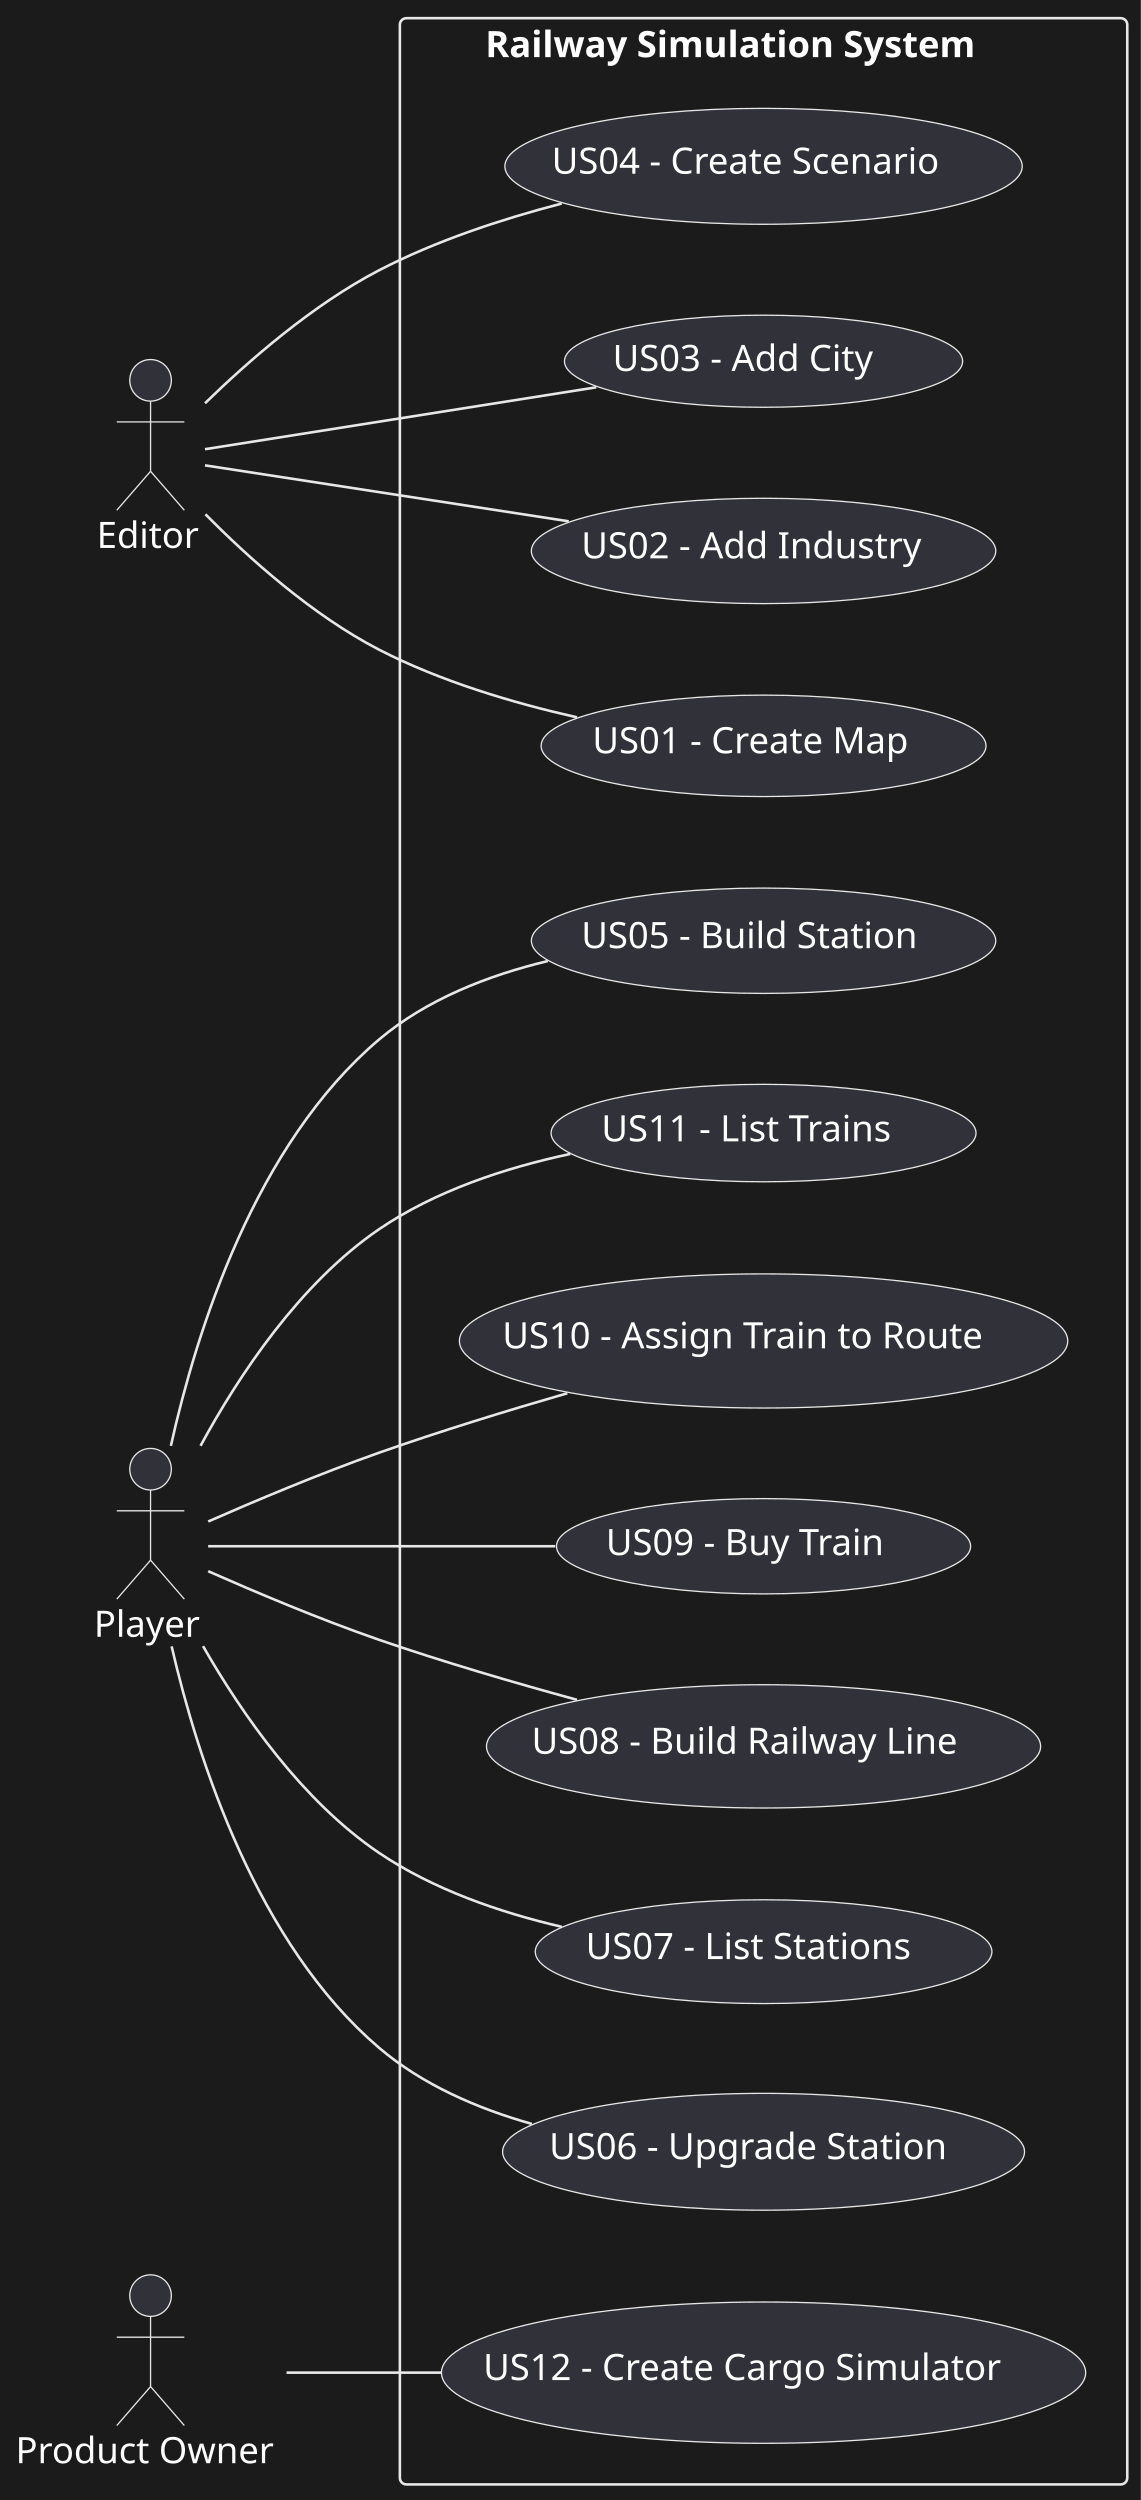
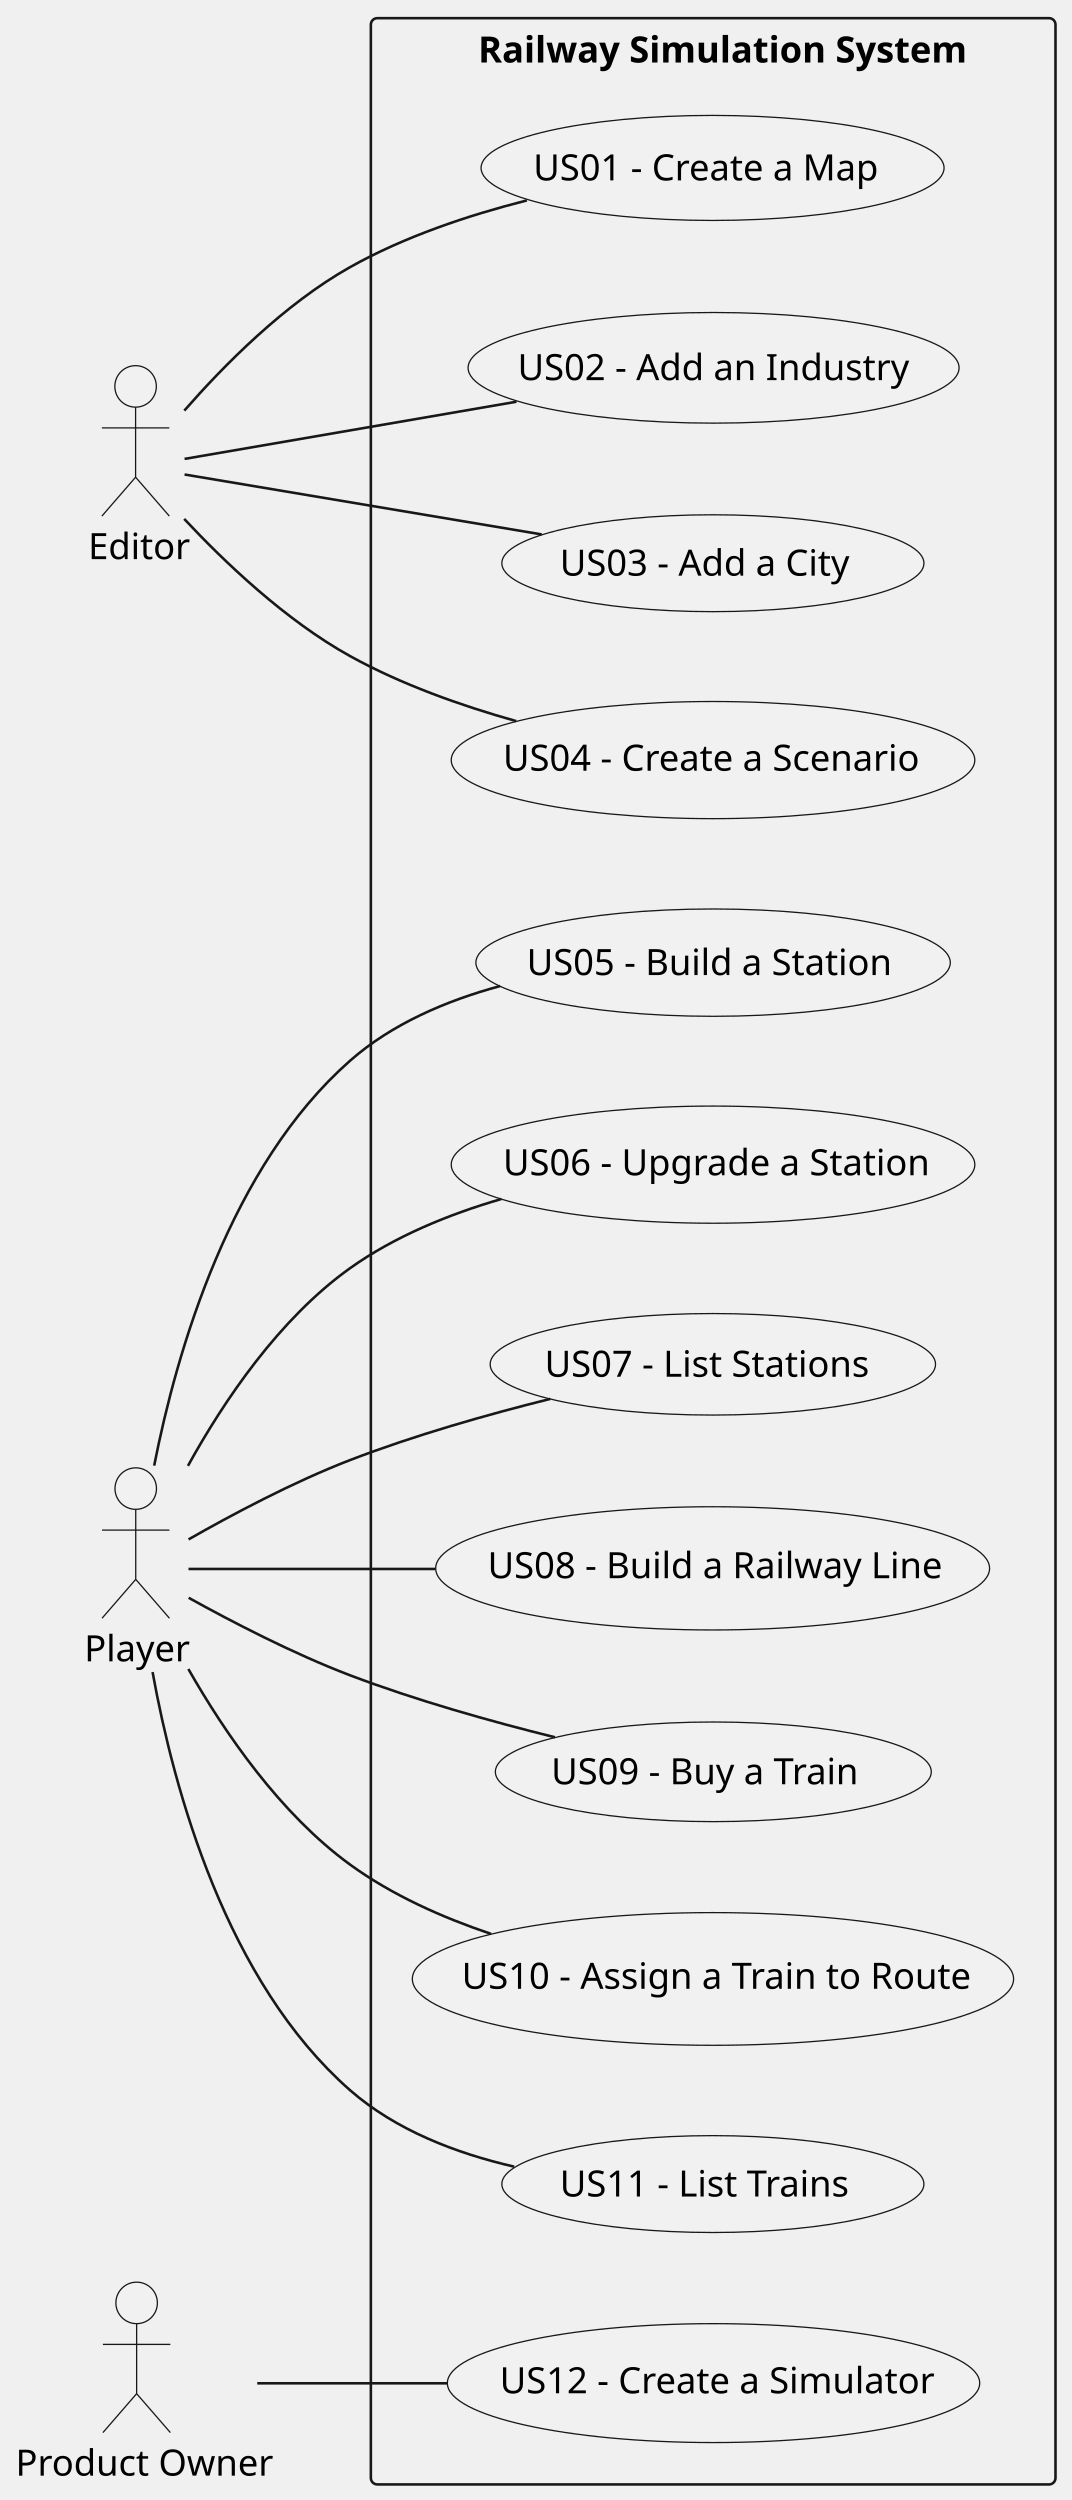
- <svg xmlns="http://www.w3.org/2000/svg" contentStyleType="text/css" data-diagram-type="DESCRIPTION" height="962px" preserveAspectRatio="none" style="width:439px;height:962px;background:#1B1B1B;" version="1.1" viewBox="0 0 439 962" width="439px" zoomAndPan="magnify">
+ <svg xmlns="http://www.w3.org/2000/svg" contentStyleType="text/css" height="964px" preserveAspectRatio="none" style="width:413px;height:964px;background:#FFFFFF;" version="1.1" viewBox="0 0 413 964" width="413px" zoomAndPan="magnify">
  <defs />
  <g>
-     <rect fill="#1B1B1B" height="962" style="stroke:none;stroke-width:1;" width="439" x="0" y="0" />
-     <g class="cluster" data-entity="Railway Simulation System" data-source-line="6" data-uid="ent0005" id="cluster_Railway Simulation System">
-       <rect fill="none" height="949" rx="2.5" ry="2.5" style="stroke:#E7E7E7;stroke-width:1;" width="279.9" x="153.87" y="7" />
-       <text fill="#FFFFFF" font-family="sans-serif" font-size="14" font-weight="bold" lengthAdjust="spacing" textLength="214.156" x="186.742" y="21.995">Railway Simulation System</text>
+     <g id="cluster_Railway Simulation System">
+       <rect fill="none" height="951" rx="2.5" ry="2.5" style="stroke:#181818;stroke-width:1.0;" width="264" x="143" y="7" />
+       <text fill="#000000" font-family="sans-serif" font-size="14" font-weight="bold" lengthAdjust="spacing" textLength="181.282" x="184.359" y="24.107">Railway Simulation System</text>
    </g>
-     <g class="entity" data-entity="US01 - Create Map" data-source-line="8" data-uid="ent0006" id="entity_US01 - Create Map">
-       <ellipse cx="293.817" cy="287.001" fill="#313139" rx="85.607" ry="19.521" style="stroke:#E7E7E7;stroke-width:0.5;" />
-       <text fill="#FFFFFF" font-family="sans-serif" font-size="14" lengthAdjust="spacing" textLength="131.722" x="227.956" y="289.848">US01 - Create Map</text>
+     <g id="elem_US01 - Create a Map">
+       <ellipse cx="274.765" cy="64.753" fill="#F1F1F1" rx="89.265" ry="20.253" style="stroke:#181818;stroke-width:0.5;" />
+       <text fill="#000000" font-family="sans-serif" font-size="14" lengthAdjust="spacing" textLength="132.282" x="205.624" y="69.557">US01 - Create a Map</text>
    </g>
-     <g class="entity" data-entity="US02 - Add Industry" data-source-line="9" data-uid="ent0008" id="entity_US02 - Add Industry">
-       <ellipse cx="293.818" cy="212.002" fill="#313139" rx="89.358" ry="20.272" style="stroke:#E7E7E7;stroke-width:0.5;" />
-       <text fill="#FFFFFF" font-family="sans-serif" font-size="14" lengthAdjust="spacing" textLength="140.287" x="223.675" y="214.848">US02 - Add Industry</text>
+     <g id="elem_US02 - Add an Industry">
+       <ellipse cx="275.158" cy="141.832" fill="#F1F1F1" rx="94.658" ry="21.332" style="stroke:#181818;stroke-width:0.5;" />
+       <text fill="#000000" font-family="sans-serif" font-size="14" lengthAdjust="spacing" textLength="145.523" x="199.582" y="146.581">US02 - Add an Industry</text>
    </g>
-     <g class="entity" data-entity="US03 - Add City" data-source-line="10" data-uid="ent0010" id="entity_US03 - Add City">
-       <ellipse cx="293.817" cy="139.003" fill="#313139" rx="76.617" ry="17.723" style="stroke:#E7E7E7;stroke-width:0.5;" />
-       <text fill="#FFFFFF" font-family="sans-serif" font-size="14" lengthAdjust="spacing" textLength="110.141" x="235.746" y="142.751">US03 - Add City</text>
+     <g id="elem_US03 - Add a City">
+       <ellipse cx="274.89" cy="217.178" fill="#F1F1F1" rx="81.39" ry="18.678" style="stroke:#181818;stroke-width:0.5;" />
+       <text fill="#000000" font-family="sans-serif" font-size="14" lengthAdjust="spacing" textLength="112.048" x="215.866" y="221.982">US03 - Add a City</text>
    </g>
-     <g class="entity" data-entity="US04 - Create Scenario" data-source-line="11" data-uid="ent0012" id="entity_US04 - Create Scenario">
-       <ellipse cx="293.817" cy="63.997" fill="#313139" rx="99.537" ry="22.307" style="stroke:#E7E7E7;stroke-width:0.5;" />
-       <text fill="#FFFFFF" font-family="sans-serif" font-size="14" lengthAdjust="spacing" textLength="163.037" x="212.299" y="66.844">US04 - Create Scenario</text>
+     <g id="elem_US04 - Create a Scenario">
+       <ellipse cx="274.94" cy="293.088" fill="#F1F1F1" rx="100.94" ry="22.588" style="stroke:#181818;stroke-width:0.5;" />
+       <text fill="#000000" font-family="sans-serif" font-size="14" lengthAdjust="spacing" textLength="160.303" x="193.957" y="297.193">US04 - Create a Scenario</text>
    </g>
-     <g class="entity" data-entity="US05 - Build Station" data-source-line="13" data-uid="ent0014" id="entity_US05 - Build Station">
-       <ellipse cx="293.819" cy="362" fill="#313139" rx="89.349" ry="20.27" style="stroke:#E7E7E7;stroke-width:0.5;" />
-       <text fill="#FFFFFF" font-family="sans-serif" font-size="14" lengthAdjust="spacing" textLength="140.267" x="223.686" y="364.846">US05 - Build Station</text>
+     <g id="elem_US05 - Build a Station">
+       <ellipse cx="274.969" cy="371.194" fill="#F1F1F1" rx="91.469" ry="20.694" style="stroke:#181818;stroke-width:0.5;" />
+       <text fill="#000000" font-family="sans-serif" font-size="14" lengthAdjust="spacing" textLength="137.744" x="203.097" y="375.998">US05 - Build a Station</text>
    </g>
-     <g class="entity" data-entity="US06 - Upgrade Station" data-source-line="14" data-uid="ent0016" id="entity_US06 - Upgrade Station">
-       <ellipse cx="293.818" cy="828.004" fill="#313139" rx="100.418" ry="22.484" style="stroke:#E7E7E7;stroke-width:0.5;" />
-       <text fill="#FFFFFF" font-family="sans-serif" font-size="14" lengthAdjust="spacing" textLength="164.978" x="211.329" y="830.85">US06 - Upgrade Station</text>
+     <g id="elem_US06 - Upgrade a Station">
+       <ellipse cx="274.946" cy="449.089" fill="#F1F1F1" rx="100.946" ry="22.589" style="stroke:#181818;stroke-width:0.5;" />
+       <text fill="#000000" font-family="sans-serif" font-size="14" lengthAdjust="spacing" textLength="160.316" x="193.958" y="453.193">US06 - Upgrade a Station</text>
    </g>
-     <g class="entity" data-entity="US07 - List Stations" data-source-line="15" data-uid="ent0018" id="entity_US07 - List Stations">
-       <ellipse cx="293.824" cy="751.003" fill="#313139" rx="87.864" ry="19.973" style="stroke:#E7E7E7;stroke-width:0.5;" />
-       <text fill="#FFFFFF" font-family="sans-serif" font-size="14" lengthAdjust="spacing" textLength="136.89" x="225.38" y="753.85">US07 - List Stations</text>
+     <g id="elem_US07 - List Stations">
+       <ellipse cx="274.875" cy="526.075" fill="#F1F1F1" rx="85.875" ry="19.575" style="stroke:#181818;stroke-width:0.5;" />
+       <text fill="#000000" font-family="sans-serif" font-size="14" lengthAdjust="spacing" textLength="123.724" x="210.013" y="530.879">US07 - List Stations</text>
    </g>
-     <g class="entity" data-entity="US08 - Build Railway Line" data-source-line="16" data-uid="ent0020" id="entity_US08 - Build Railway Line">
-       <ellipse cx="293.817" cy="672.001" fill="#313139" rx="106.607" ry="23.721" style="stroke:#E7E7E7;stroke-width:0.5;" />
-       <text fill="#FFFFFF" font-family="sans-serif" font-size="14" lengthAdjust="spacing" textLength="178.52" x="204.557" y="674.848">US08 - Build Railway Line</text>
+     <g id="elem_US08 - Build a Railway Line">
+       <ellipse cx="274.791" cy="604.758" fill="#F1F1F1" rx="106.791" ry="23.758" style="stroke:#181818;stroke-width:0.5;" />
+       <text fill="#000000" font-family="sans-serif" font-size="14" lengthAdjust="spacing" textLength="173.53" x="188.026" y="608.555">US08 - Build a Railway Line</text>
    </g>
-     <g class="entity" data-entity="US09 - Buy Train" data-source-line="17" data-uid="ent0022" id="entity_US09 - Buy Train">
-       <ellipse cx="293.816" cy="594.997" fill="#313139" rx="79.686" ry="18.337" style="stroke:#E7E7E7;stroke-width:0.5;" />
-       <text fill="#FFFFFF" font-family="sans-serif" font-size="14" lengthAdjust="spacing" textLength="117.763" x="233.149" y="598.413">US09 - Buy Train</text>
+     <g id="elem_US09 - Buy a Train">
+       <ellipse cx="275.058" cy="683.212" fill="#F1F1F1" rx="84.058" ry="19.212" style="stroke:#181818;stroke-width:0.5;" />
+       <text fill="#000000" font-family="sans-serif" font-size="14" lengthAdjust="spacing" textLength="119.048" x="212.534" y="688.015">US09 - Buy a Train</text>
    </g>
-     <g class="entity" data-entity="US10 - Assign Train to Route" data-source-line="18" data-uid="ent0024" id="entity_US10 - Assign Train to Route">
-       <ellipse cx="293.825" cy="515.999" fill="#313139" rx="117.045" ry="25.809" style="stroke:#E7E7E7;stroke-width:0.5;" />
-       <text fill="#FFFFFF" font-family="sans-serif" font-size="14" lengthAdjust="spacing" textLength="201.038" x="193.306" y="518.846">US10 - Assign Train to Route</text>
+     <g id="elem_US10 - Assign a Train to Route">
+       <ellipse cx="274.921" cy="763.084" fill="#F1F1F1" rx="115.921" ry="25.584" style="stroke:#181818;stroke-width:0.5;" />
+       <text fill="#000000" font-family="sans-serif" font-size="14" lengthAdjust="spacing" textLength="193.758" x="178.042" y="766.881">US10 - Assign a Train to Route</text>
    </g>
-     <g class="entity" data-entity="US11 - List Trains" data-source-line="19" data-uid="ent0026" id="entity_US11 - List Trains">
-       <ellipse cx="293.817" cy="436.003" fill="#313139" rx="81.767" ry="18.753" style="stroke:#E7E7E7;stroke-width:0.5;" />
-       <text fill="#FFFFFF" font-family="sans-serif" font-size="14" lengthAdjust="spacing" textLength="122.767" x="231.414" y="439.188">US11 - List Trains</text>
+     <g id="elem_US11 - List Trains">
+       <ellipse cx="274.885" cy="842.177" fill="#F1F1F1" rx="81.385" ry="18.677" style="stroke:#181818;stroke-width:0.5;" />
+       <text fill="#000000" font-family="sans-serif" font-size="14" lengthAdjust="spacing" textLength="112.034" x="215.868" y="846.981">US11 - List Trains</text>
    </g>
-     <g class="entity" data-entity="US12 - Create Cargo Simulator" data-source-line="21" data-uid="ent0028" id="entity_US12 - Create Cargo Simulator">
-       <ellipse cx="293.817" cy="912.999" fill="#313139" rx="123.947" ry="27.189" style="stroke:#E7E7E7;stroke-width:0.5;" />
-       <text fill="#FFFFFF" font-family="sans-serif" font-size="14" lengthAdjust="spacing" textLength="215.756" x="185.939" y="915.846">US12 - Create Cargo Simulator</text>
+     <g id="elem_US12 - Create a Simulator">
+       <ellipse cx="275.137" cy="918.927" fill="#F1F1F1" rx="102.637" ry="22.927" style="stroke:#181818;stroke-width:0.5;" />
+       <text fill="#000000" font-family="sans-serif" font-size="14" lengthAdjust="spacing" textLength="164.179" x="192.694" y="922.858">US12 - Create a Simulator</text>
    </g>
-     <g class="entity" data-entity="Editor" data-source-line="2" data-uid="ent0002" id="entity_Editor">
-       <ellipse cx="57.936" cy="146.35" fill="#313139" rx="8" ry="8" style="stroke:#E7E7E7;stroke-width:0.5;" />
-       <path d="M57.936,154.35 L57.936,181.35 M44.936,162.35 L70.936,162.35 M57.936,181.35 L44.936,196.35 M57.936,181.35 L70.936,196.35" fill="none" style="stroke:#E7E7E7;stroke-width:0.5;" />
-       <text fill="#FFFFFF" font-family="sans-serif" font-size="14" lengthAdjust="spacing" textLength="41.433" x="37.22" y="210.845">Editor</text>
+     <g id="elem_Editor">
+       <ellipse cx="52.286" cy="149" fill="#F1F1F1" rx="8" ry="8" style="stroke:#181818;stroke-width:0.5;" />
+       <path d="M52.286,157 L52.286,184 M39.286,165 L65.286,165 M52.286,184 L39.286,199 M52.286,184 L65.286,199 " fill="none" style="stroke:#181818;stroke-width:0.5;" />
+       <text fill="#000000" font-family="sans-serif" font-size="14" lengthAdjust="spacing" textLength="36.572" x="34" y="215.607">Editor</text>
    </g>
-     <g class="entity" data-entity="Player" data-source-line="3" data-uid="ent0003" id="entity_Player">
-       <ellipse cx="57.933" cy="565.35" fill="#313139" rx="8" ry="8" style="stroke:#E7E7E7;stroke-width:0.5;" />
-       <path d="M57.933,573.35 L57.933,600.35 M44.933,581.35 L70.933,581.35 M57.933,600.35 L44.933,615.35 M57.933,600.35 L70.933,615.35" fill="none" style="stroke:#E7E7E7;stroke-width:0.5;" />
-       <text fill="#FFFFFF" font-family="sans-serif" font-size="14" lengthAdjust="spacing" textLength="43.565" x="36.15" y="629.845">Player</text>
+     <g id="elem_Player">
+       <ellipse cx="52.341" cy="574" fill="#F1F1F1" rx="8" ry="8" style="stroke:#181818;stroke-width:0.5;" />
+       <path d="M52.341,582 L52.341,609 M39.341,590 L65.341,590 M52.341,609 L39.341,624 M52.341,609 L65.341,624 " fill="none" style="stroke:#181818;stroke-width:0.5;" />
+       <text fill="#000000" font-family="sans-serif" font-size="14" lengthAdjust="spacing" textLength="39.683" x="32.5" y="640.607">Player</text>
    </g>
-     <g class="entity" data-entity="PO" data-source-line="4" data-uid="ent0004" id="entity_PO">
-       <ellipse cx="57.936" cy="883.35" fill="#313139" rx="8" ry="8" style="stroke:#E7E7E7;stroke-width:0.5;" />
-       <path d="M57.936,891.35 L57.936,918.35 M44.936,899.35 L70.936,899.35 M57.936,918.35 L44.936,933.35 M57.936,918.35 L70.936,933.35" fill="none" style="stroke:#E7E7E7;stroke-width:0.5;" />
-       <text fill="#FFFFFF" font-family="sans-serif" font-size="14" lengthAdjust="spacing" textLength="103.872" x="6" y="947.845">Product Owner</text>
+     <g id="elem_PO">
+       <ellipse cx="52.686" cy="888" fill="#F1F1F1" rx="8" ry="8" style="stroke:#181818;stroke-width:0.5;" />
+       <path d="M52.686,896 L52.686,923 M39.686,904 L65.686,904 M52.686,923 L39.686,938 M52.686,923 L65.686,938 " fill="none" style="stroke:#181818;stroke-width:0.5;" />
+       <text fill="#000000" font-family="sans-serif" font-size="14" lengthAdjust="spacing" textLength="93.372" x="6" y="954.607">Product Owner</text>
    </g>
-     <g class="link" data-entity-1="Editor" data-entity-2="US01 - Create Map" data-source-line="8" data-uid="lnk7" id="link_Editor_US01 - Create Map">
-       <path d="M79.05,197.9 C95.49,214.54 120.15,236.74 145.87,250 C169.37,262.11 197.07,270.42 222.04,276.04" fill="none" id="Editor-US01 - Create Map" style="stroke:#E7E7E7;stroke-width:1;" />
+     <g id="link_Editor_US01 - Create a Map">
+       <path d="M71.06,158.34 C86.25,140.96 109.71,117.21 135,103 C155.83,91.3 180.46,83.04 203.16,77.28 " fill="none" id="Editor-US01 - Create a Map" style="stroke:#181818;stroke-width:1.0;" />
    </g>
-     <g class="link" data-entity-1="Editor" data-entity-2="US02 - Add Industry" data-source-line="9" data-uid="lnk9" id="link_Editor_US02 - Add Industry">
-       <path d="M78.88,179.07 C109.59,183.8 170.02,193.1 218.85,200.61" fill="none" id="Editor-US02 - Add Industry" style="stroke:#E7E7E7;stroke-width:1;" />
+     <g id="link_Editor_US02 - Add an Industry">
+       <path d="M71.17,176.95 C98.71,172.21 153.46,162.77 199.14,154.9 " fill="none" id="Editor-US02 - Add an Industry" style="stroke:#181818;stroke-width:1.0;" />
    </g>
-     <g class="link" data-entity-1="Editor" data-entity-2="US03 - Add City" data-source-line="10" data-uid="lnk11" id="link_Editor_US03 - Add City">
-       <path d="M78.88,172.85 C111.85,167.63 179.1,156.99 229.44,149.03" fill="none" id="Editor-US03 - Add City" style="stroke:#E7E7E7;stroke-width:1;" />
+     <g id="link_Editor_US03 - Add a City">
+       <path d="M71.17,182.97 C100.71,187.92 161.52,198.13 208.89,206.08 " fill="none" id="Editor-US03 - Add a City" style="stroke:#181818;stroke-width:1.0;" />
    </g>
-     <g class="link" data-entity-1="Editor" data-entity-2="US04 - Create Scenario" data-source-line="11" data-uid="lnk13" id="link_Editor_US04 - Create Scenario">
-       <path d="M78.89,155.17 C95.43,139.04 120.3,117.27 145.87,104 C167.58,92.73 192.78,84.39 216.13,78.32" fill="none" id="Editor-US04 - Create Scenario" style="stroke:#E7E7E7;stroke-width:1;" />
+     <g id="link_Editor_US04 - Create a Scenario">
+       <path d="M71.02,200.09 C86.37,216.52 110.07,239.21 135,253 C154.67,263.88 177.57,272.04 199.05,278.06 " fill="none" id="Editor-US04 - Create a Scenario" style="stroke:#181818;stroke-width:1.0;" />
    </g>
-     <g class="link" data-entity-1="Player" data-entity-2="US05 - Build Station" data-source-line="13" data-uid="lnk15" id="link_Player_US05 - Build Station">
-       <path d="M65.75,556.37 C75.62,512.06 98.19,440.34 145.87,400 C164.08,384.6 187.78,375.33 210.81,369.8" fill="none" id="Player-US05 - Build Station" style="stroke:#E7E7E7;stroke-width:1;" />
+     <g id="link_Player_US05 - Build a Station">
+       <path d="M59.45,565.15 C68.2,520.68 88.8,449.66 135,409 C151.15,394.78 172.14,385.83 192.89,380.21 " fill="none" id="Player-US05 - Build a Station" style="stroke:#181818;stroke-width:1.0;" />
    </g>
-     <g class="link" data-entity-1="Player" data-entity-2="US06 - Upgrade Station" data-source-line="14" data-uid="lnk17" id="link_Player_US06 - Upgrade Station">
-       <path d="M66.05,633.53 C76.15,677.32 98.92,747.91 145.87,788 C162.46,802.16 183.62,811.35 204.68,817.3" fill="none" id="Player-US06 - Upgrade Station" style="stroke:#E7E7E7;stroke-width:1;" />
+     <g id="link_Player_US06 - Upgrade a Station">
+       <path d="M72.47,565.24 C86.44,539.95 107.74,508.43 135,489 C152.18,476.76 173.05,468.24 193.34,462.33 " fill="none" id="Player-US06 - Upgrade a Station" style="stroke:#181818;stroke-width:1.0;" />
    </g>
-     <g class="link" data-entity-1="Player" data-entity-2="US07 - List Stations" data-source-line="15" data-uid="lnk19" id="link_Player_US07 - List Stations">
-       <path d="M78.13,633.44 C93.13,659.63 116.36,693.05 145.87,713 C166.61,727.02 192.19,735.87 216.17,741.45" fill="none" id="Player-US07 - List Stations" style="stroke:#E7E7E7;stroke-width:1;" />
+     <g id="link_Player_US07 - List Stations">
+       <path d="M72.71,593.59 C88.89,584.36 112.87,571.53 135,563 C159.7,553.48 187.77,545.5 212.2,539.41 " fill="none" id="Player-US07 - List Stations" style="stroke:#181818;stroke-width:1.0;" />
    </g>
-     <g class="link" data-entity-1="Player" data-entity-2="US08 - Build Railway Line" data-source-line="16" data-uid="lnk21" id="link_Player_US08 - Build Railway Line">
-       <path d="M80.1,604.6 C97.53,612.31 123.02,623.11 145.87,631 C170.41,639.47 197.69,647.46 222.03,654.1" fill="none" id="Player-US08 - Build Railway Line" style="stroke:#E7E7E7;stroke-width:1;" />
+     <g id="link_Player_US08 - Build a Railway Line">
+       <path d="M72.68,605 C94.37,605 131.43,605 167.88,605 " fill="none" id="Player-US08 - Build a Railway Line" style="stroke:#181818;stroke-width:1.0;" />
    </g>
-     <g class="link" data-entity-1="Player" data-entity-2="US09 - Buy Train" data-source-line="17" data-uid="lnk23" id="link_Player_US09 - Buy Train">
-       <path d="M80.1,595 C110.07,595 166.47,595 213.67,595" fill="none" id="Player-US09 - Buy Train" style="stroke:#E7E7E7;stroke-width:1;" />
+     <g id="link_Player_US09 - Buy a Train">
+       <path d="M72.75,616.11 C88.95,625.1 112.94,637.62 135,646 C160.33,655.62 189.16,663.74 213.97,669.89 " fill="none" id="Player-US09 - Buy a Train" style="stroke:#181818;stroke-width:1.0;" />
    </g>
-     <g class="link" data-entity-1="Player" data-entity-2="US10 - Assign Train to Route" data-source-line="18" data-uid="lnk25" id="link_Player_US10 - Assign Train to Route">
-       <path d="M80.12,585.47 C97.57,577.81 123.07,567.03 145.87,559 C169.19,550.79 194.96,542.87 218.32,536.11" fill="none" id="Player-US10 - Assign Train to Route" style="stroke:#E7E7E7;stroke-width:1;" />
+     <g id="link_Player_US10 - Assign a Train to Route">
+       <path d="M72.63,643.57 C86.75,668.36 108.13,699.48 135,719 C151.07,730.68 170.36,739.33 189.38,745.72 " fill="none" id="Player-US10 - Assign a Train to Route" style="stroke:#181818;stroke-width:1.0;" />
    </g>
-     <g class="link" data-entity-1="Player" data-entity-2="US11 - List Trains" data-source-line="19" data-uid="lnk27" id="link_Player_US11 - List Trains">
-       <path d="M77.16,556.36 C91.96,529.09 115.37,493.83 145.87,473 C167.49,458.24 194.5,449.36 219.45,444.03" fill="none" id="Player-US11 - List Trains" style="stroke:#E7E7E7;stroke-width:1;" />
+     <g id="link_Player_US11 - List Trains">
+       <path d="M58.83,644.74 C67.07,690.34 87.28,764.19 135,806 C152.53,821.36 175.8,830.3 198.27,835.47 " fill="none" id="Player-US11 - List Trains" style="stroke:#181818;stroke-width:1.0;" />
    </g>
-     <g class="link" data-entity-1="PO" data-entity-2="US12 - Create Cargo Simulator" data-source-line="21" data-uid="lnk29" id="link_PO_US12 - Create Cargo Simulator">
-       <path d="M110.26,913 C128.01,913 148.74,913 169.74,913" fill="none" id="PO-US12 - Create Cargo Simulator" style="stroke:#E7E7E7;stroke-width:1;" />
+     <g id="link_PO_US12 - Create a Simulator">
+       <path d="M99.19,919 C120.51,919 146.8,919 172.46,919 " fill="none" id="PO-US12 - Create a Simulator" style="stroke:#181818;stroke-width:1.0;" />
    </g>
  </g>
</svg>
